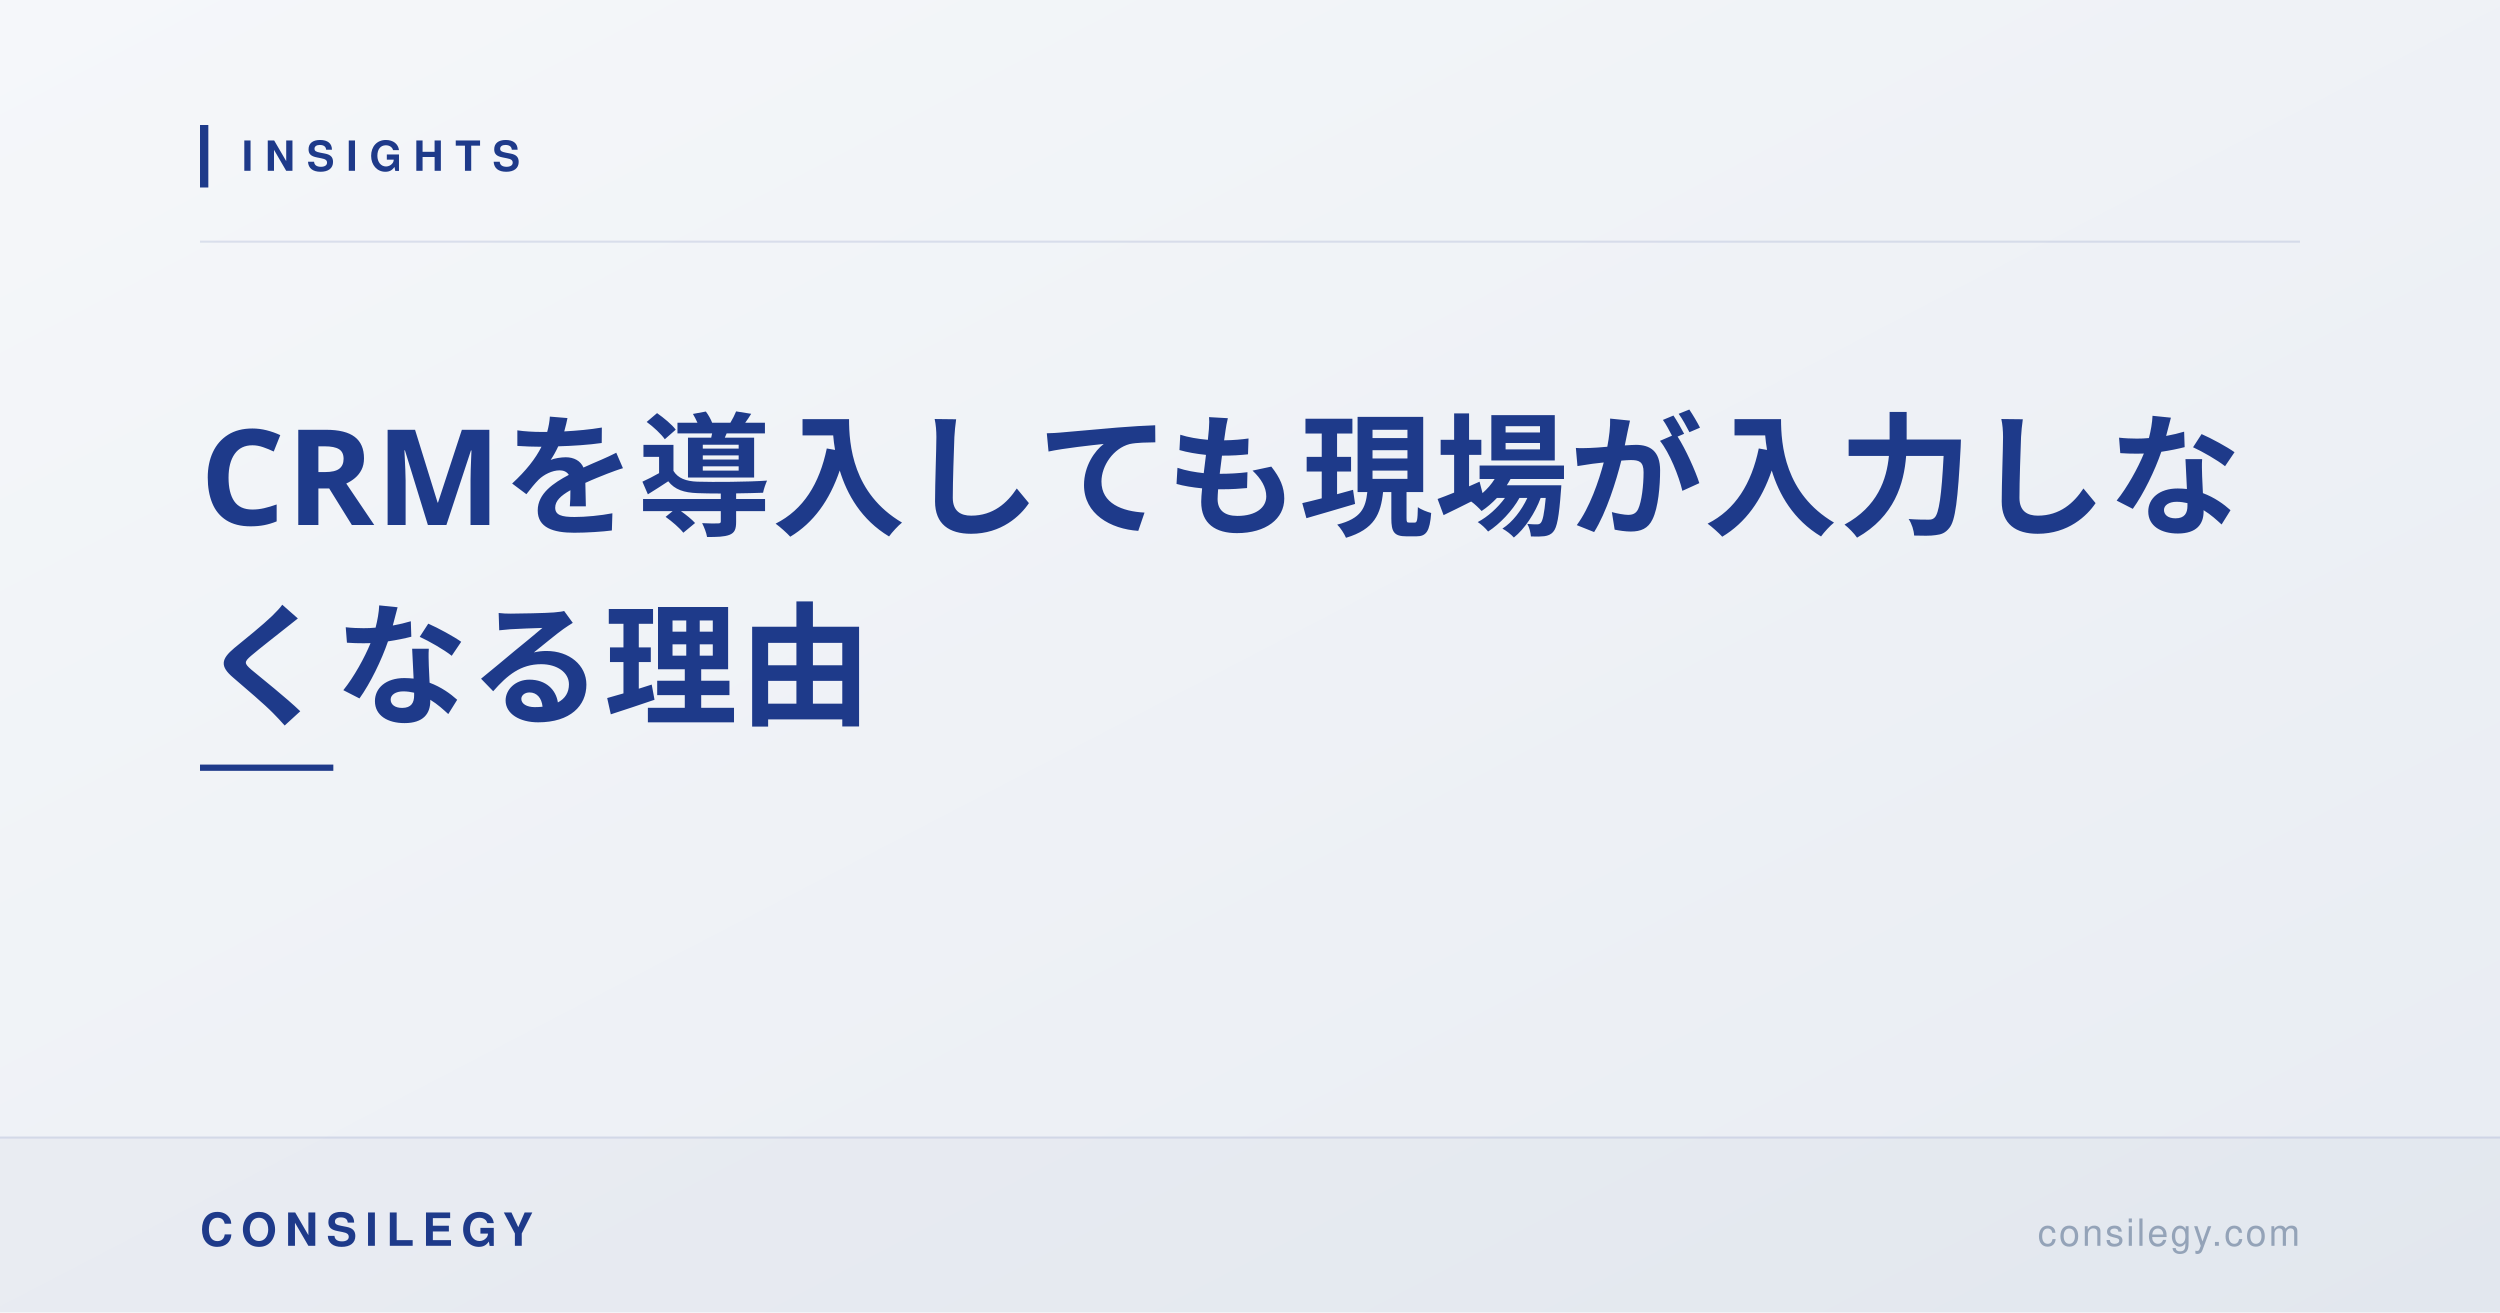
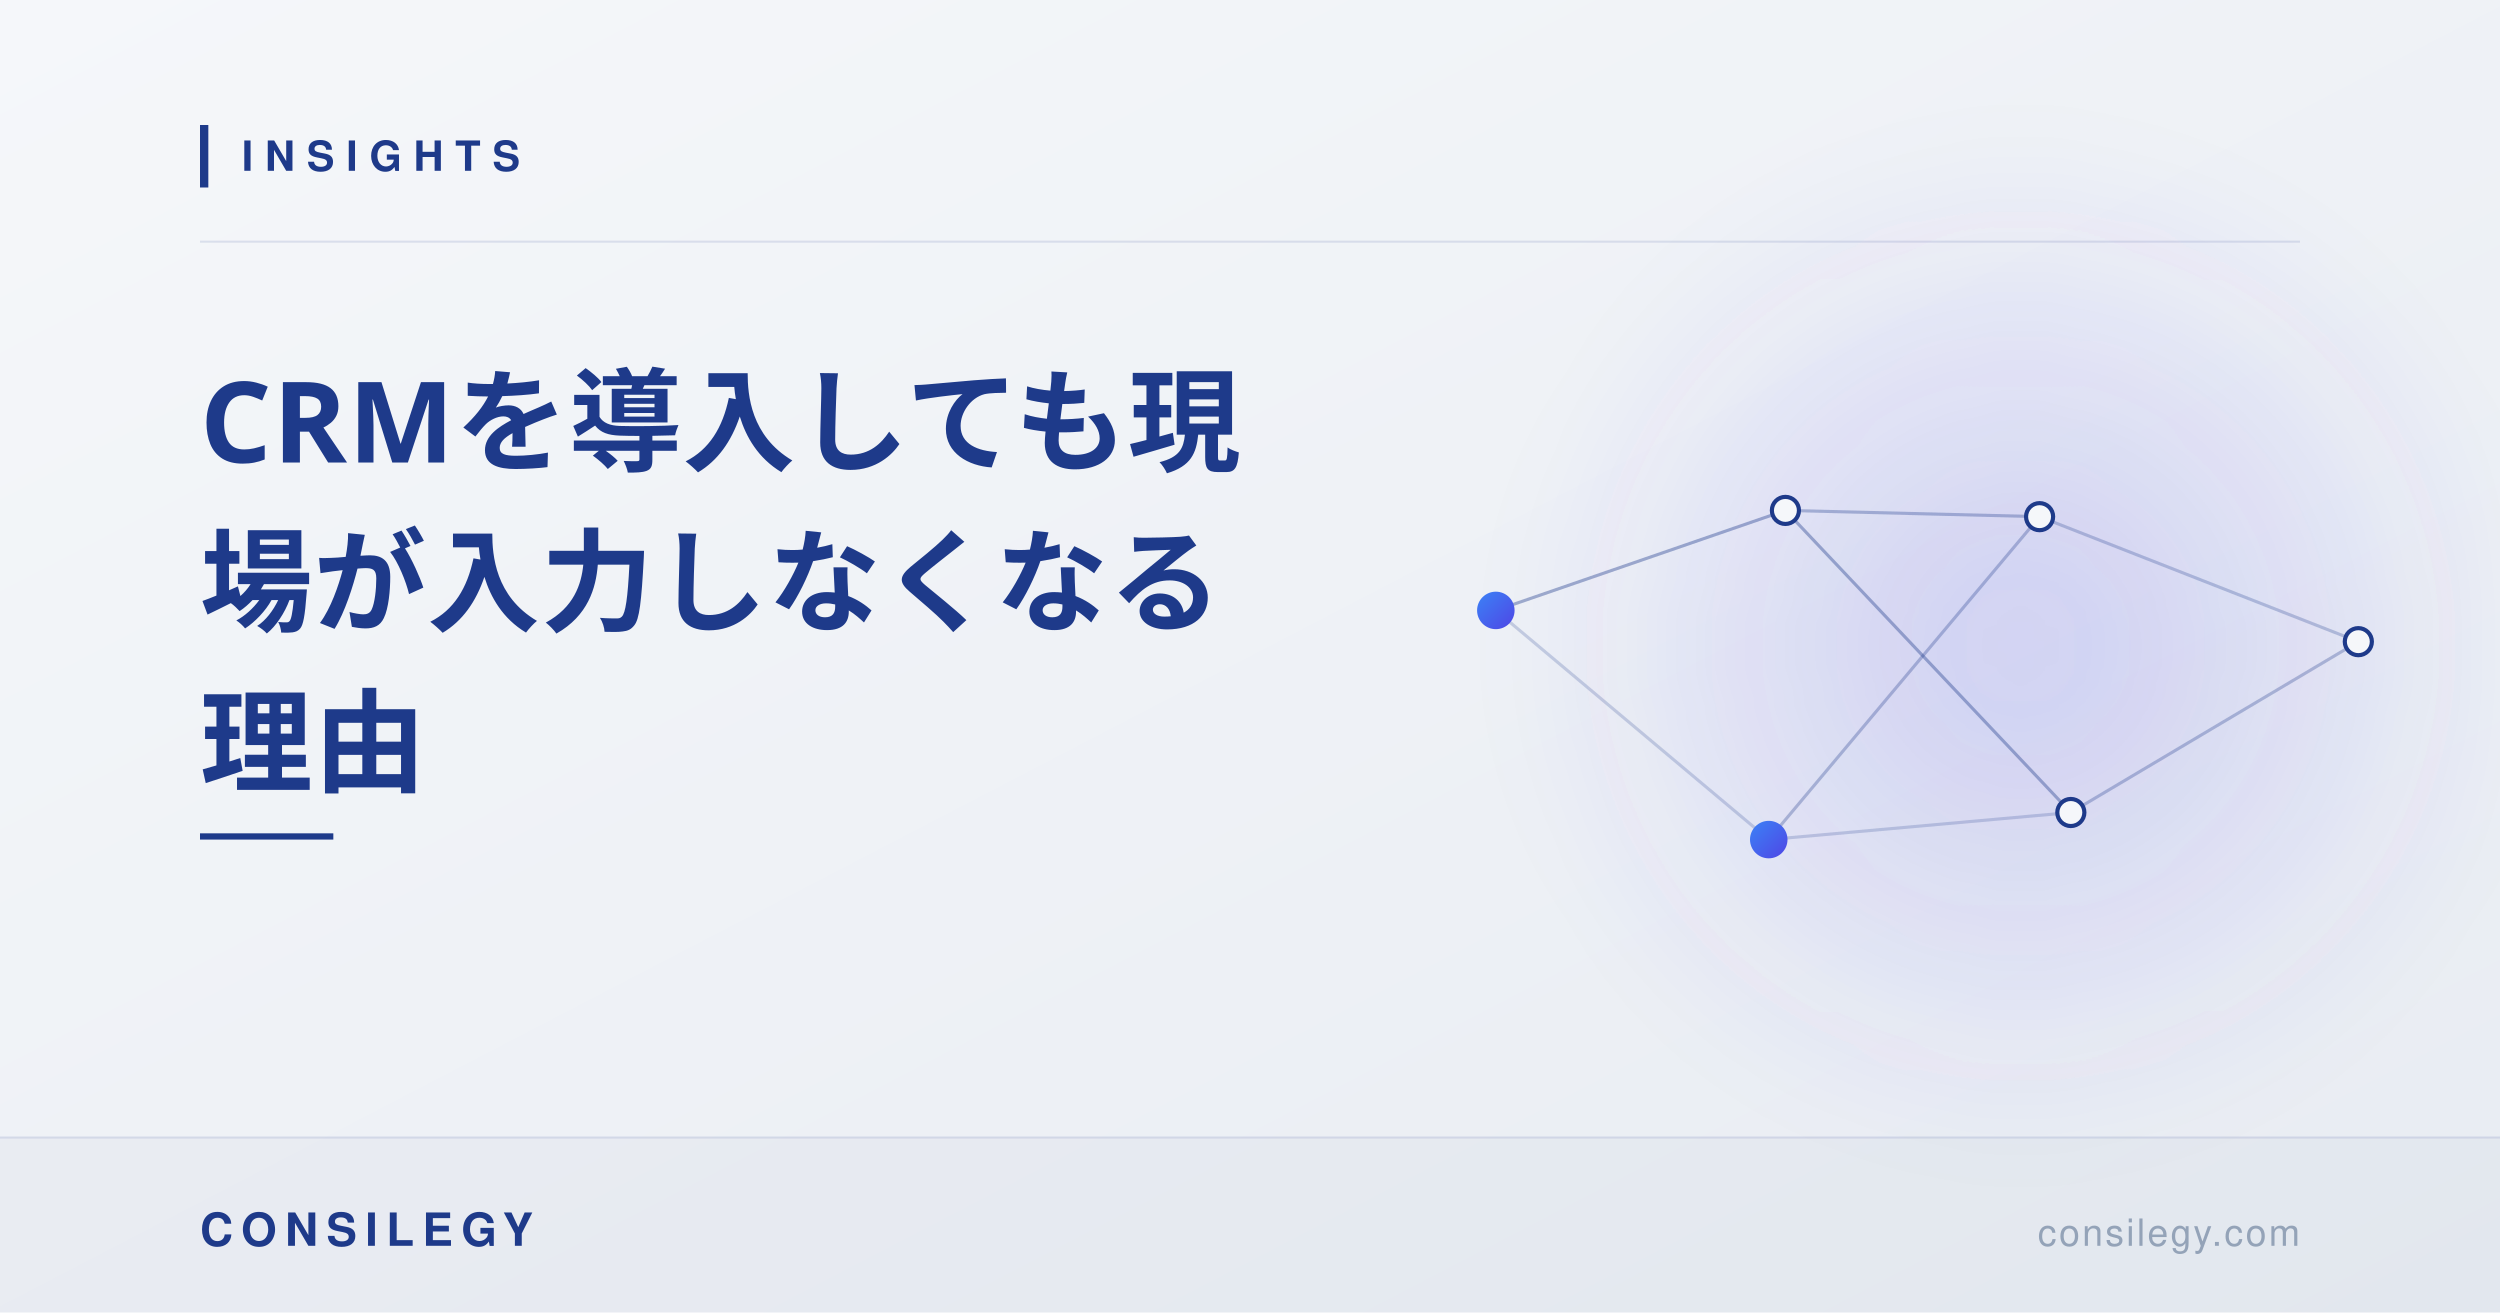
<svg xmlns="http://www.w3.org/2000/svg" viewBox="0 0 1200 630" width="1200" height="630">
  <defs>
    <linearGradient id="bg" x1="0%" y1="0%" x2="100%" y2="100%">
      <stop offset="0%" stop-color="#F5F7FA" />
      <stop offset="100%" stop-color="#E8ECF2" />
    </linearGradient>
+     <linearGradient id="bi" x1="0%" y1="0%" x2="100%" y2="100%">
+       <stop offset="0%" stop-color="#3B82F6" />
+       <stop offset="100%" stop-color="#4F46E5" />
+     </linearGradient>
+     <radialGradient id="glow" cx="50%" cy="50%" r="50%">
+       <stop offset="0%" stop-color="#4F46E5" stop-opacity="0.20" />
+       <stop offset="100%" stop-color="#4F46E5" stop-opacity="0" />
+     </radialGradient>
+     <filter id="soft" x="-60%" y="-60%" width="220%" height="220%">
+       <feGaussianBlur stdDeviation="26" />
+     </filter>
  </defs>
  <rect width="1200" height="630" fill="url(#bg)" />
+   <circle cx="970" cy="310" r="240" fill="url(#glow)" filter="url(#soft)" />
+   <line x1="718" y1="293" x2="857" y2="245" stroke="#1E3A8A" stroke-opacity="0.39" stroke-width="1.5" />
+   <line x1="718" y1="293" x2="849" y2="403" stroke="#1E3A8A" stroke-opacity="0.21" stroke-width="1.5" />
+   <line x1="857" y1="245" x2="979" y2="248" stroke="#1E3A8A" stroke-opacity="0.32" stroke-width="1.5" />
+   <line x1="857" y1="245" x2="994" y2="390" stroke="#1E3A8A" stroke-opacity="0.38" stroke-width="1.5" />
+   <line x1="849" y1="403" x2="979" y2="248" stroke="#1E3A8A" stroke-opacity="0.30" stroke-width="1.5" />
+   <line x1="849" y1="403" x2="994" y2="390" stroke="#1E3A8A" stroke-opacity="0.21" stroke-width="1.5" />
+   <line x1="979" y1="248" x2="1132" y2="308" stroke="#1E3A8A" stroke-opacity="0.26" stroke-width="1.5" />
+   <line x1="994" y1="390" x2="1132" y2="308" stroke="#1E3A8A" stroke-opacity="0.29" stroke-width="1.5" />
+   <circle cx="718" cy="293" r="9" fill="url(#bi)" />
+   <circle cx="857" cy="245" r="6.5" fill="#F5F7FA" stroke="#1E3A8A" stroke-width="2" />
+   <circle cx="849" cy="403" r="9" fill="url(#bi)" />
+   <circle cx="979" cy="248" r="6.5" fill="#F5F7FA" stroke="#1E3A8A" stroke-width="2" />
+   <circle cx="994" cy="390" r="6.5" fill="#F5F7FA" stroke="#1E3A8A" stroke-width="2" />
+   <circle cx="1132" cy="308" r="6.5" fill="#F5F7FA" stroke="#1E3A8A" stroke-width="2" />
  <rect x="96" y="60" width="4" height="30" fill="#1E3A8A" />
  <text x="116" y="82" font-family="'Helvetica Neue',Helvetica,Arial,sans-serif" font-size="20" font-weight="600" fill="#1E3A8A" letter-spacing="0.28em">INSIGHTS</text>
  <line x1="96" y1="116" x2="1104" y2="116" stroke="#1E3A8A" stroke-opacity="0.12" stroke-width="1" />
-   <text x="96" y="252" font-family="'Hiragino Sans','Hiragino Kaku Gothic ProN',system-ui,sans-serif" font-size="64" font-weight="600" fill="#1E3A8A" letter-spacing="0.01em">CRMを導入しても現場が入力しな</text>
-   <text x="96" y="343" font-family="'Hiragino Sans','Hiragino Kaku Gothic ProN',system-ui,sans-serif" font-size="64" font-weight="600" fill="#1E3A8A" letter-spacing="0.01em">くなる理由</text>
-   <rect x="96" y="367" width="64" height="3" fill="#1E3A8A" />
+   <text x="96" y="222" font-family="'Hiragino Sans','Hiragino Kaku Gothic ProN',system-ui,sans-serif" font-size="54" font-weight="600" fill="#1E3A8A" letter-spacing="0.01em">CRMを導入しても現</text>
+   <text x="96" y="299" font-family="'Hiragino Sans','Hiragino Kaku Gothic ProN',system-ui,sans-serif" font-size="54" font-weight="600" fill="#1E3A8A" letter-spacing="0.01em">場が入力しなくなる</text>
+   <text x="96" y="376" font-family="'Hiragino Sans','Hiragino Kaku Gothic ProN',system-ui,sans-serif" font-size="54" font-weight="600" fill="#1E3A8A" letter-spacing="0.01em">理由</text>
+   <rect x="96" y="400" width="64" height="3" fill="#1E3A8A" />
  <rect x="0" y="546" width="1200" height="84" fill="#1E3A8A" fill-opacity="0.035" />
  <line x1="0" y1="546" x2="1200" y2="546" stroke="#1E3A8A" stroke-opacity="0.12" stroke-width="1" />
  <text x="96" y="598" font-family="'Helvetica Neue',Helvetica,Arial,sans-serif" font-size="22" font-weight="600" fill="#1E3A8A" letter-spacing="0.18em">CONSILEGY</text>
  <text x="1104" y="598" text-anchor="end" font-family="'Helvetica Neue',Helvetica,Arial,sans-serif" font-size="18" font-weight="400" fill="#94A3B8" letter-spacing="0.06em">consilegy.com</text>
</svg>
